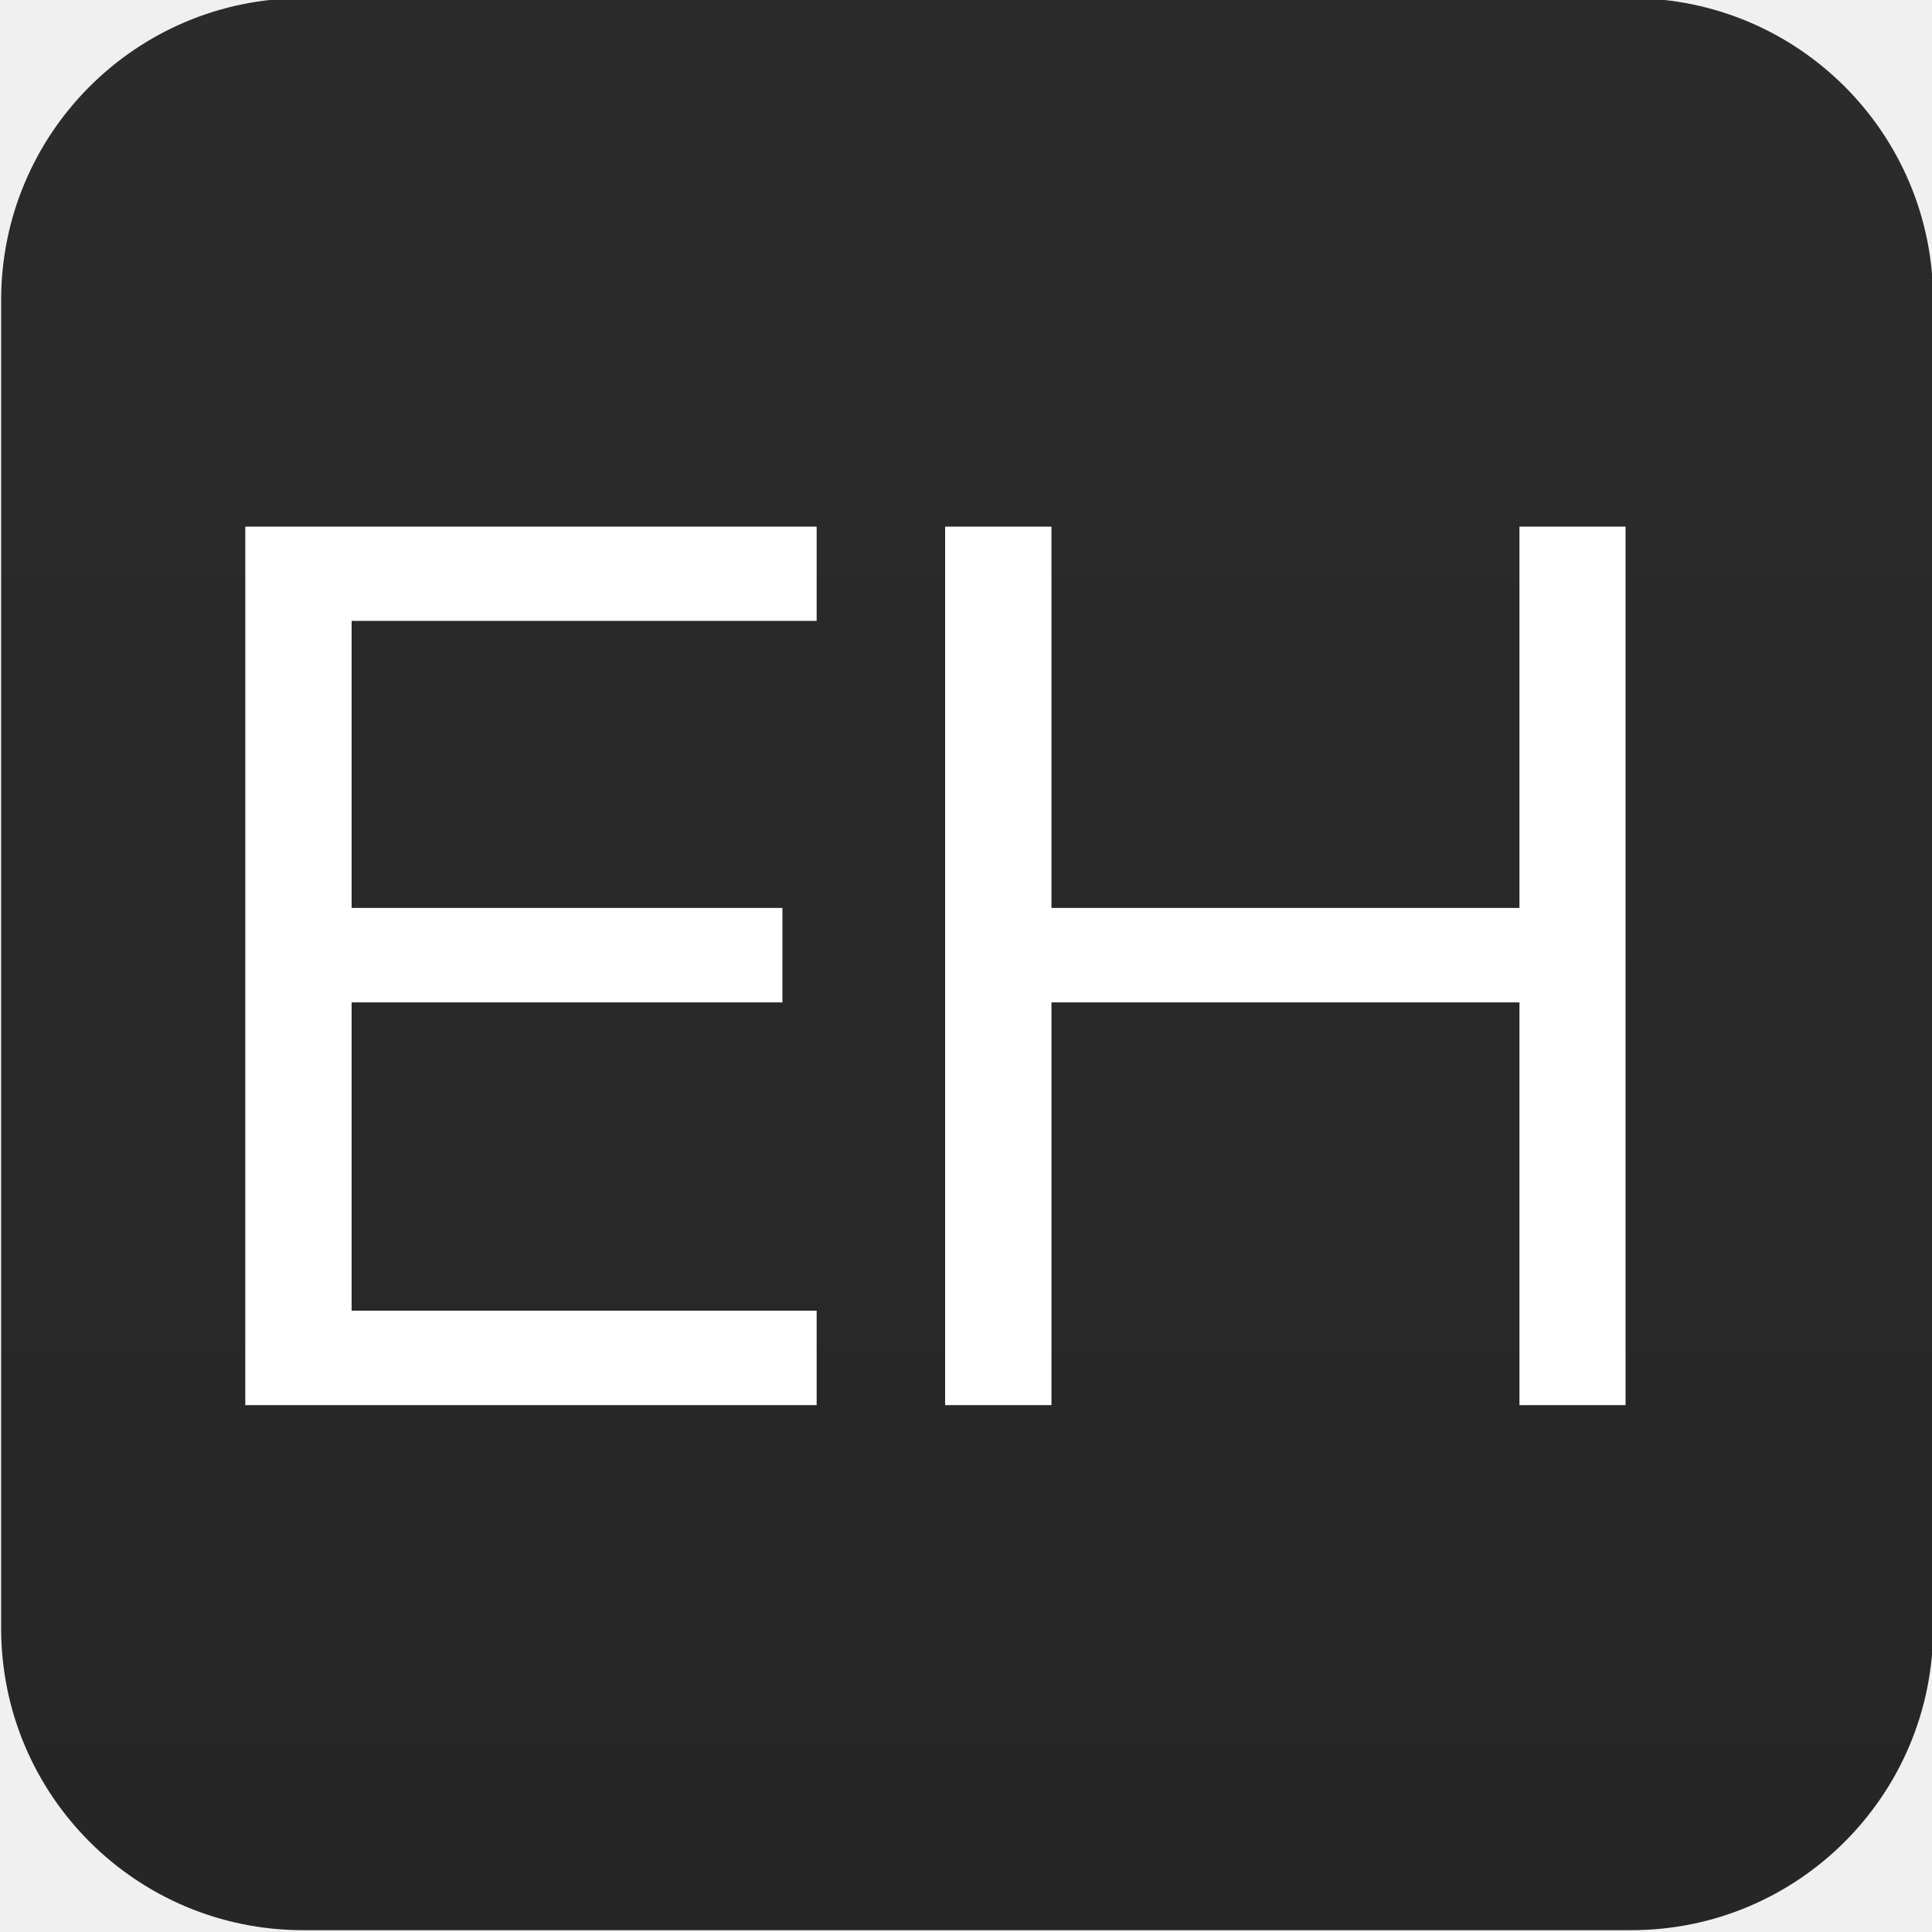
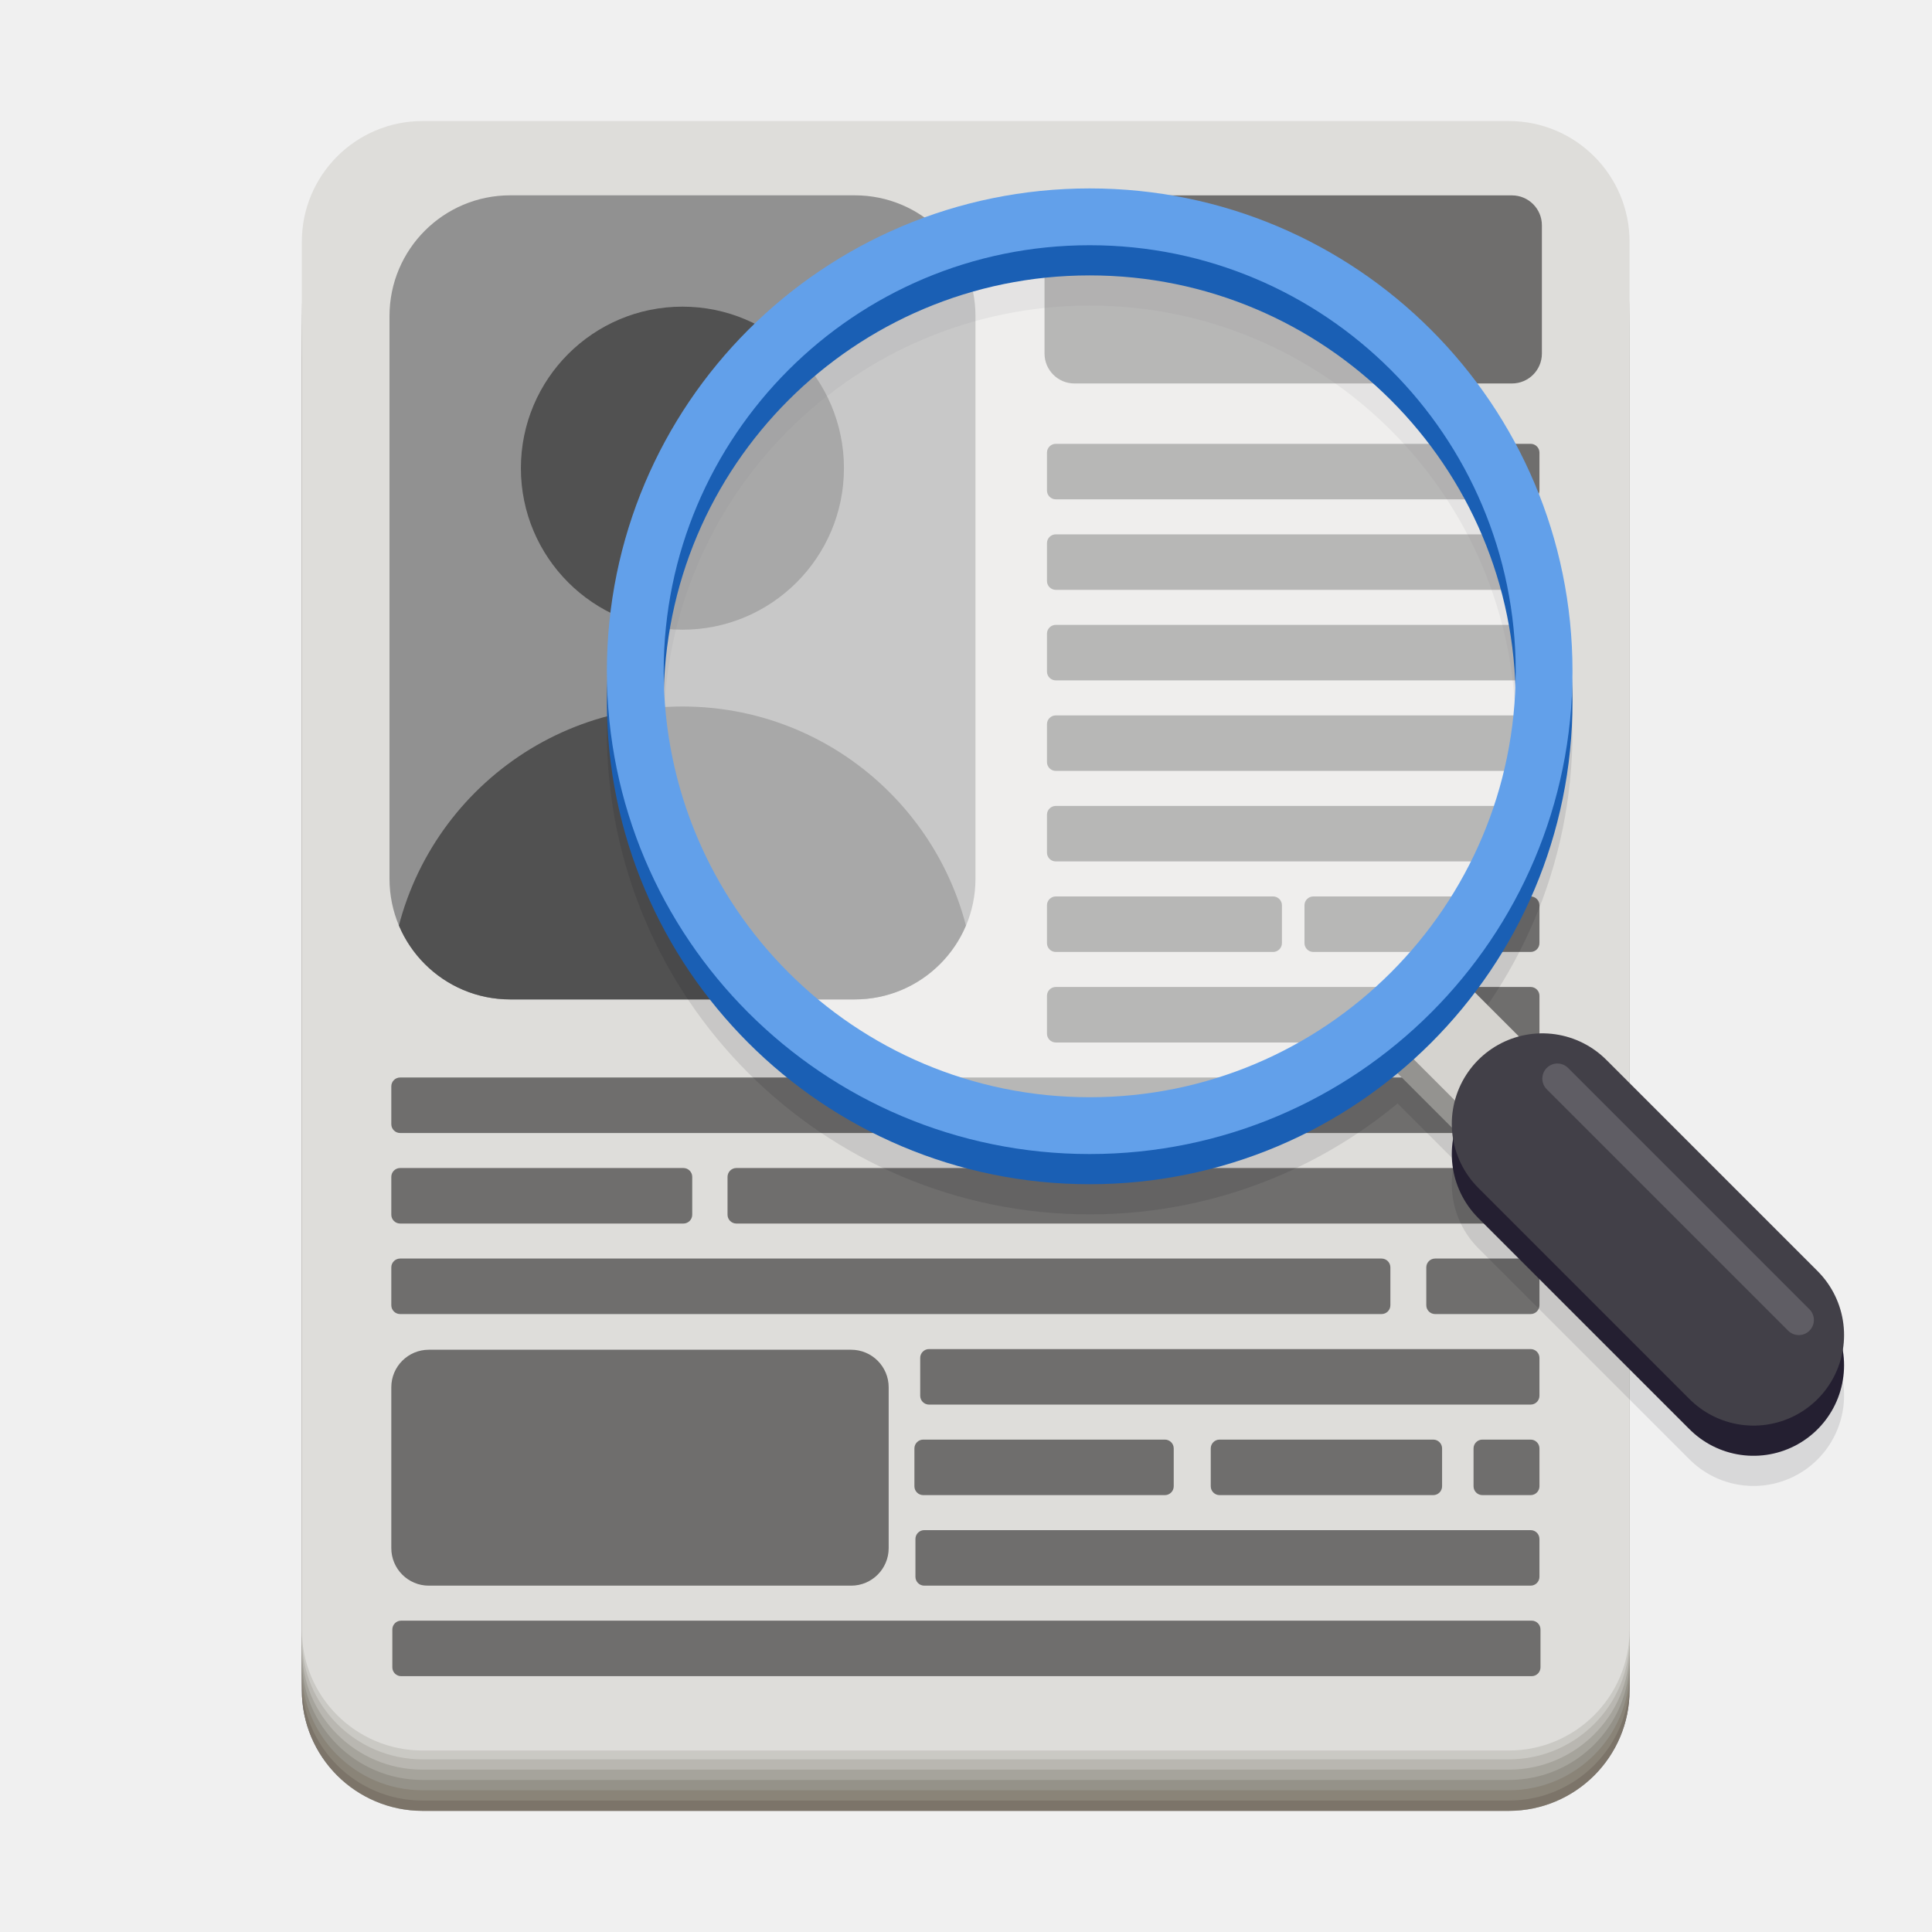
<svg xmlns="http://www.w3.org/2000/svg" xmlns:xlink="http://www.w3.org/1999/xlink" width="32" height="32" viewBox="0 0 8.467 8.467" version="1.1" id="svg1">
  <defs id="defs1">
    <linearGradient id="swatch1">
      <stop style="stop-color:#262626;stop-opacity:1;" offset="0" id="stop1" />
      <stop style="stop-color:#2b2b2b;stop-opacity:1;" offset="1" id="stop3" />
    </linearGradient>
-     <linearGradient xlink:href="#swatch1" id="linearGradient1" x1="0.005" y1="4.226" x2="8.472" y2="4.226" gradientUnits="userSpaceOnUse" gradientTransform="translate(-8.464271,0.01314494)" />
+     <clipPath clipPathUnits="userSpaceOnUse" id="clipPath5-7">
+       <g id="use5-1" style="display:inline;enable-background:new">
+         <rect style="display:inline;opacity:0.5;fill:#515151;fill-rule:evenodd;stroke-width:0.746;stroke-linecap:round;stroke-linejoin:round;enable-background:new" id="rect1" width="38.83" height="53.291" x="-472" y="186" rx="8" ry="8" clip-path="none" />
+       </g>
+     </clipPath>
+     <linearGradient xlink:href="#linearGradient1154" id="linearGradient1140" gradientUnits="userSpaceOnUse" gradientTransform="matrix(0.1964283,0,0,0.3421053,-495.4027,445.74)" x1="88.596" y1="-449.394" x2="536.596" y2="-449.394" spreadMethod="reflect" />
+     <linearGradient id="linearGradient1154">
+       <stop id="stop1142" offset="0" style="stop-color:#77767b;stop-opacity:1" />
+       <stop style="stop-color:#c0bfbc;stop-opacity:1" offset="0.05" id="stop1144" />
+       <stop id="stop1146" offset="0.1" style="stop-color:#9a9996;stop-opacity:1" />
+       <stop style="stop-color:#9a9996;stop-opacity:1" offset="0.9" id="stop1148" />
+       <stop id="stop1150" offset="0.95" style="stop-color:#c0bfbc;stop-opacity:1" />
+       <stop id="stop1152" offset="1" style="stop-color:#77767b;stop-opacity:1" />
+     </linearGradient>
+     <clipPath clipPathUnits="userSpaceOnUse" id="clipPath33">
+       <text xml:space="preserve" style="font-weight:900;font-size:6.352px;line-height:1;font-family:Inter;-inkscape-font-specification:'Inter Heavy';text-align:center;letter-spacing:0px;text-anchor:middle;opacity:1;fill:#6f6e6d;fill-opacity:1;stroke-width:0.079;stroke-linecap:round;stroke-linejoin:round" x="6.404" y="8.467" id="text33">
+         <tspan id="tspan33" style="fill:#6f6e6d;fill-opacity:1;stroke-width:0.079" x="6.404" y="8.467">H</tspan>
+       </text>
+     </clipPath>
+     <clipPath clipPathUnits="userSpaceOnUse" id="clipPath34">
+       <text xml:space="preserve" style="font-weight:900;font-size:6.937px;line-height:1;font-family:Inter;-inkscape-font-specification:'Inter Heavy';text-align:center;letter-spacing:0px;text-anchor:middle;opacity:1;fill:#6f6e6d;fill-opacity:1;stroke-width:0.086;stroke-linecap:round;stroke-linejoin:round" x="1.922" y="5.049" id="text34">
+         <tspan id="tspan34" style="fill:#6f6e6d;fill-opacity:1;stroke-width:0.086" x="1.922" y="5.049">E</tspan>
+       </text>
+     </clipPath>
+     <clipPath clipPathUnits="userSpaceOnUse" id="clipPath1">
+       <path id="path1" style="display:inline;fill:#515151;fill-rule:evenodd;stroke-width:1.625;stroke-linecap:round;stroke-linejoin:round;enable-background:new" d="m -433.36,238.218 a 19.415,19.415 0 0 1 -19.415,19.415 19.415,19.415 0 0 1 -19.415,-19.415 19.415,19.415 0 0 1 19.415,-19.415 19.415,19.415 0 0 1 19.415,19.415 z" />
+     </clipPath>
  </defs>
-   <g id="layer1">
-     <rect style="fill:url(#linearGradient1);stroke-width:0.265" id="rect1" width="8.467" height="8.467" x="-8.459" y="0.005" ry="1.323" transform="rotate(-90)" />
-     <path style="font-size:5.292px;font-family:Inter;-inkscape-font-specification:Inter;fill:#ffffff;stroke-width:0.463" d="M 1.075,6.158 V 2.308 H 3.579 V 2.721 H 1.541 V 3.979 H 3.429 V 4.393 H 1.541 V 5.744 H 3.579 V 6.158 Z m 3.067,0 V 2.308 H 4.608 V 3.979 H 6.659 V 2.308 H 7.124 V 6.158 H 6.659 V 4.393 H 4.608 V 6.158 Z" id="text1" aria-label="EH" />
+   <g id="layer1" style="display:none">
+     <rect style="display:none;fill:#deddda;fill-opacity:1;stroke-width:0.032;stroke-linecap:round;stroke-linejoin:round" id="rect26-8" width="7.718" height="7.718" x="0.374" y="0.374" rx="0.482" ry="0.482" clip-path="none" />
+     <text xml:space="preserve" style="font-weight:900;font-size:6.352px;line-height:1;font-family:Inter;-inkscape-font-specification:'Inter Heavy';text-align:center;letter-spacing:0px;text-anchor:middle;display:none;opacity:1;fill:#3584e4;fill-opacity:1;stroke-width:0.079;stroke-linecap:round;stroke-linejoin:round" x="6.404" y="8.467" id="text32">
+       <tspan id="tspan32" style="fill:#3584e4;fill-opacity:1;stroke-width:0.079" x="0" y="0">H</tspan>
+     </text>
+     <text xml:space="preserve" style="font-weight:900;font-size:6.937px;line-height:1;font-family:Inter;-inkscape-font-specification:'Inter Heavy';text-align:center;letter-spacing:0px;text-anchor:middle;display:none;opacity:1;fill:#3584e4;fill-opacity:1;stroke-width:0.086;stroke-linecap:round;stroke-linejoin:round" x="1.922" y="5.049" id="text31">
+       <tspan id="tspan31" style="fill:#3584e4;fill-opacity:1;stroke-width:0.086" x="0" y="0">E</tspan>
+     </text>
+     <rect style="display:none;fill:#1c71d8;fill-opacity:1;stroke-width:0.032;stroke-linecap:round;stroke-linejoin:round" id="rect26-8-0" width="7.718" height="7.718" x="0.374" y="0.374" rx="0.482" ry="0.482" clip-path="url(#clipPath33)" />
+     <rect style="display:none;fill:#1c71d8;fill-opacity:1;stroke-width:0.032;stroke-linecap:round;stroke-linejoin:round" id="rect26-8-4" width="7.718" height="7.718" x="0.374" y="0.374" rx="0.482" ry="0.482" clip-path="url(#clipPath34)" />
+   </g>
+   <g id="layer2">
+     <g id="g3" style="display:inline;enable-background:new" transform="matrix(0.06612182,0,0,0.06612182,32.92902,-11.37145)">
+       <rect ry="8" rx="8" y="188" x="-478" height="104" width="88" id="rect1134" style="display:inline;vector-effect:none;fill:url(#linearGradient1140);fill-opacity:1;stroke:none;stroke-width:0.25;stroke-linecap:butt;stroke-linejoin:miter;stroke-miterlimit:4;stroke-dasharray:none;stroke-dashoffset:0;stroke-opacity:1;marker:none;marker-start:none;marker-mid:none;marker-end:none;paint-order:normal;enable-background:new" />
+       <g id="g26" style="display:inline">
+         <rect ry="8" rx="8" y="188" x="-478" height="104" width="88" id="rect1134-7" style="display:inline;opacity:1;vector-effect:none;fill:#7c7469;fill-opacity:1;stroke:none;stroke-width:0.25;stroke-linecap:butt;stroke-linejoin:miter;stroke-miterlimit:4;stroke-dasharray:none;stroke-dashoffset:0;stroke-opacity:1;marker:none;marker-start:none;marker-mid:none;marker-end:none;paint-order:normal;enable-background:new" />
+         <rect ry="8" rx="8" y="187.317" x="-478" height="104" width="88" id="rect1134-7-2" style="display:inline;vector-effect:none;fill:#8a8478;fill-opacity:1;stroke:none;stroke-width:0.25;stroke-linecap:butt;stroke-linejoin:miter;stroke-miterlimit:4;stroke-dasharray:none;stroke-dashoffset:0;stroke-opacity:1;marker:none;marker-start:none;marker-mid:none;marker-end:none;paint-order:normal;enable-background:new" />
+         <rect ry="8" rx="8" y="186.634" x="-478" height="104" width="88" id="rect1134-7-2-5" style="display:inline;vector-effect:none;fill:#959289;fill-opacity:1;stroke:none;stroke-width:0.25;stroke-linecap:butt;stroke-linejoin:miter;stroke-miterlimit:4;stroke-dasharray:none;stroke-dashoffset:0;stroke-opacity:1;marker:none;marker-start:none;marker-mid:none;marker-end:none;paint-order:normal;enable-background:new" />
+         <rect ry="8" rx="8" y="185.951" x="-478" height="104" width="88" id="rect1134-7-2-5-8" style="display:inline;vector-effect:none;fill:#a6a49c;fill-opacity:1;stroke:none;stroke-width:0.25;stroke-linecap:butt;stroke-linejoin:miter;stroke-miterlimit:4;stroke-dasharray:none;stroke-dashoffset:0;stroke-opacity:1;marker:none;marker-start:none;marker-mid:none;marker-end:none;paint-order:normal;enable-background:new" />
+         <rect ry="8" rx="8" y="185.268" x="-478" height="104" width="88" id="rect1134-7-2-5-8-5" style="display:inline;vector-effect:none;fill:#b9b7b1;fill-opacity:1;stroke:none;stroke-width:0.25;stroke-linecap:butt;stroke-linejoin:miter;stroke-miterlimit:4;stroke-dasharray:none;stroke-dashoffset:0;stroke-opacity:1;marker:none;marker-start:none;marker-mid:none;marker-end:none;paint-order:normal;enable-background:new" />
+         <rect ry="8" rx="8" y="184.585" x="-478" height="104" width="88" id="rect1134-7-2-5-8-5-3" style="display:inline;vector-effect:none;fill:#cac9c4;fill-opacity:1;stroke:none;stroke-width:0.25;stroke-linecap:butt;stroke-linejoin:miter;stroke-miterlimit:4;stroke-dasharray:none;stroke-dashoffset:0;stroke-opacity:1;marker:none;marker-start:none;marker-mid:none;marker-end:none;paint-order:normal;enable-background:new" />
+       </g>
+       <rect style="display:inline;vector-effect:none;fill:#deddda;fill-opacity:1;stroke:none;stroke-width:0.25;stroke-linecap:butt;stroke-linejoin:miter;stroke-miterlimit:4;stroke-dasharray:none;stroke-dashoffset:0;stroke-opacity:1;marker:none;marker-start:none;marker-mid:none;marker-end:none;paint-order:normal;enable-background:new" id="rect1136" width="88" height="108" x="-478" y="180" rx="8" ry="8" />
+       <rect style="display:inline;fill:#919191;fill-rule:evenodd;stroke-width:0.049;stroke-linecap:round;stroke-linejoin:round;enable-background:new;fill-opacity:1" id="rect1-6-8" width="2.568" height="3.524" x="1.707" y="0.856" rx="0.529" ry="0.529" clip-path="none" transform="matrix(15.1236,0,0,15.1236,-498.0054,171.9772)" />
+       <rect style="display:inline;fill:#515151;fill-opacity:1;fill-rule:evenodd;stroke-width:0.746;stroke-linecap:round;stroke-linejoin:round;enable-background:new" id="rect1-6-8-9" width="38.83" height="53.291" x="-472.19" y="184.927" rx="8" ry="8" clip-path="url(#clipPath1)" />
+       <g id="g2" transform="translate(60.24206,27.39334)" style="display:inline">
+         <rect style="display:inline;opacity:1;fill:#6f6e6d;fill-opacity:1;fill-rule:evenodd;stroke-width:0.668;stroke-linecap:round;stroke-linejoin:round;stroke-dasharray:none;enable-background:new" id="rect5" width="32.965" height="12.466" x="-489.017" y="157.534" rx="1.983" ry="1.983" />
+         <rect style="display:inline;opacity:1;fill:#6f6e6d;fill-opacity:1;fill-rule:evenodd;stroke-width:0.748;stroke-linecap:round;stroke-linejoin:round;stroke-dasharray:none;enable-background:new" id="rect5-4" width="32.965" height="15.636" x="-532.312" y="234.044" rx="2.487" ry="2.487" />
+         <rect style="display:inline;opacity:1;fill:#6f6e6d;fill-opacity:1;fill-rule:evenodd;stroke-width:0.361;stroke-linecap:round;stroke-linejoin:round;stroke-dasharray:none;enable-background:new" id="rect5-2" width="32.642" height="3.679" x="-488.855" y="174" rx="0.585" ry="0.585" />
+         <rect style="display:inline;opacity:1;fill:#6f6e6d;fill-opacity:1;fill-rule:evenodd;stroke-width:0.361;stroke-linecap:round;stroke-linejoin:round;stroke-dasharray:none;enable-background:new" id="rect5-2-0" width="32.642" height="3.679" x="-488.855" y="180" rx="0.585" ry="0.585" />
+         <rect style="display:inline;opacity:1;fill:#6f6e6d;fill-opacity:1;fill-rule:evenodd;stroke-width:0.361;stroke-linecap:round;stroke-linejoin:round;stroke-dasharray:none;enable-background:new" id="rect5-2-2" width="32.642" height="3.679" x="-488.855" y="186" rx="0.585" ry="0.585" />
+         <rect style="display:inline;opacity:1;fill:#6f6e6d;fill-opacity:1;fill-rule:evenodd;stroke-width:0.361;stroke-linecap:round;stroke-linejoin:round;stroke-dasharray:none;enable-background:new" id="rect5-2-0-3" width="32.642" height="3.679" x="-488.855" y="192" rx="0.585" ry="0.585" />
+         <rect style="display:inline;opacity:1;fill:#6f6e6d;fill-opacity:1;fill-rule:evenodd;stroke-width:0.361;stroke-linecap:round;stroke-linejoin:round;stroke-dasharray:none;enable-background:new" id="rect5-2-2-7" width="32.642" height="3.679" x="-488.855" y="198" rx="0.585" ry="0.585" />
+         <rect style="display:inline;opacity:1;fill:#6f6e6d;fill-opacity:1;fill-rule:evenodd;stroke-width:0.249;stroke-linecap:round;stroke-linejoin:round;stroke-dasharray:none;enable-background:new" id="rect5-2-0-3-5" width="15.573" height="3.679" x="-488.855" y="204" rx="0.585" ry="0.585" />
+         <rect style="display:inline;opacity:1;fill:#6f6e6d;fill-opacity:1;fill-rule:evenodd;stroke-width:0.249;stroke-linecap:round;stroke-linejoin:round;stroke-dasharray:none;enable-background:new" id="rect5-2-0-3-5-9" width="15.573" height="3.679" x="-471.787" y="204" rx="0.585" ry="0.585" />
+         <rect style="display:inline;opacity:1;fill:#6f6e6d;fill-opacity:1;fill-rule:evenodd;stroke-width:0.361;stroke-linecap:round;stroke-linejoin:round;stroke-dasharray:none;enable-background:new" id="rect5-2-2-9" width="32.642" height="3.679" x="-488.855" y="210" rx="0.585" ry="0.585" />
+         <rect style="display:inline;opacity:1;fill:#6f6e6d;fill-opacity:1;fill-rule:evenodd;stroke-width:0.551;stroke-linecap:round;stroke-linejoin:round;stroke-dasharray:none;enable-background:new" id="rect5-2-0-3-2" width="76.099" height="3.679" x="-532.312" y="216" rx="0.585" ry="0.585" />
+         <rect style="display:inline;opacity:1;fill:#6f6e6d;fill-opacity:1;fill-rule:evenodd;stroke-width:0.464;stroke-linecap:round;stroke-linejoin:round;stroke-dasharray:none;enable-background:new" id="rect5-2-0-3-2-2" width="53.813" height="3.679" x="-510.027" y="222" rx="0.585" ry="0.585" />
+         <rect style="display:inline;opacity:1;fill:#6f6e6d;fill-opacity:1;fill-rule:evenodd;stroke-width:0.282;stroke-linecap:round;stroke-linejoin:round;stroke-dasharray:none;enable-background:new" id="rect5-2-0-3-2-2-4" width="19.945" height="3.679" x="-532.312" y="222" rx="0.585" ry="0.585" />
+         <rect style="display:inline;opacity:1;fill:#6f6e6d;fill-opacity:1;fill-rule:evenodd;stroke-width:0.173;stroke-linecap:round;stroke-linejoin:round;stroke-dasharray:none;enable-background:new" id="rect5-2-0-3-2-8" width="7.5" height="3.679" x="-463.714" y="228" rx="0.585" ry="0.585" />
+         <rect style="display:inline;opacity:1;fill:#6f6e6d;fill-opacity:1;fill-rule:evenodd;stroke-width:0.514;stroke-linecap:round;stroke-linejoin:round;stroke-dasharray:none;enable-background:new" id="rect5-2-0-3-2-8-78" width="66.218" height="3.679" x="-532.312" y="228" rx="0.585" ry="0.585" />
+         <rect style="display:inline;opacity:1;fill:#6f6e6d;fill-opacity:1;fill-rule:evenodd;stroke-width:0.405;stroke-linecap:round;stroke-linejoin:round;stroke-dasharray:none;enable-background:new" id="rect5-2-0-3-2-2-9" width="41.043" height="3.679" x="-497.257" y="234" rx="0.585" ry="0.585" />
+         <rect style="display:inline;opacity:1;fill:#6f6e6d;fill-opacity:1;fill-rule:evenodd;stroke-width:0.262;stroke-linecap:round;stroke-linejoin:round;stroke-dasharray:none;enable-background:new" id="rect5-2-0-3-2-8-7" width="17.187" height="3.679" x="-497.641" y="240" rx="0.585" ry="0.585" />
+         <rect style="display:inline;opacity:1;fill:#6f6e6d;fill-opacity:1;fill-rule:evenodd;stroke-width:0.248;stroke-linecap:round;stroke-linejoin:round;stroke-dasharray:none;enable-background:new" id="rect5-2-0-3-2-8-7-5" width="15.333" height="3.679" x="-478" y="240" rx="0.585" ry="0.585" />
+         <rect style="display:inline;opacity:1;fill:#6f6e6d;fill-opacity:1;fill-rule:evenodd;stroke-width:0.132;stroke-linecap:round;stroke-linejoin:round;stroke-dasharray:none;enable-background:new" id="rect5-2-0-3-2-8-7-5-0" width="4.369" height="3.679" x="-460.582" y="240" rx="0.585" ry="0.585" />
+         <rect style="display:inline;opacity:1;fill:#6f6e6d;fill-opacity:1;fill-rule:evenodd;stroke-width:0.406;stroke-linecap:round;stroke-linejoin:round;stroke-dasharray:none;enable-background:new" id="rect5-2-0-3-2-2-9-3" width="41.359" height="3.679" x="-497.573" y="246" rx="0.585" ry="0.585" />
+         <rect style="display:inline;fill:#6f6e6d;fill-opacity:1;fill-rule:evenodd;stroke-width:0.551;stroke-linecap:round;stroke-linejoin:round;stroke-dasharray:none;enable-background:new" id="rect5-2-0-3-2-2-9-3-98-3" width="76.099" height="3.679" x="-532.244" y="252" rx="0.585" ry="0.585" />
+       </g>
+       <circle style="display:inline;enable-background:new;opacity:1;fill:#515151;fill-rule:evenodd;stroke-width:0.896;stroke-linecap:round;stroke-linejoin:round" id="path2" cx="-513.017" cy="175.615" r="10.706" transform="translate(60.24207,27.39334)" />
+       <g transform="matrix(-1,0,0,1,-353.7817,4.465969)" id="g1568-6" style="display:inline;enable-background:new">
+         <g id="g1546-2" transform="translate(14.00001,-11.99999)" style="display:inline;opacity:0.1;stroke:#00000f;stroke-opacity:1">
+           <path style="display:inline;fill:none;stroke:#00000f;stroke-width:6;stroke-linecap:butt;stroke-linejoin:miter;stroke-opacity:1;enable-background:new" d="m 36,250 -8,8" id="path1540-9" />
+           <path id="path1542-1" d="m 28,258 -14,14" style="display:inline;fill:none;stroke:#00000f;stroke-width:12;stroke-linecap:round;stroke-linejoin:miter;stroke-miterlimit:4;stroke-dasharray:none;stroke-opacity:1;enable-background:new" />
+           <circle r="30.118" cy="228" cx="58" id="circle1544-2" style="opacity:1;fill:none;fill-opacity:0.386;stroke:#00000f;stroke-width:3.765;stroke-linejoin:round;stroke-miterlimit:4;stroke-dasharray:none;stroke-dashoffset:0;stroke-opacity:1" />
+         </g>
+         <g transform="translate(14.00001,-13.99999)" id="g1558-7" style="display:inline;enable-background:new">
+           <path style="display:inline;opacity:0.154;fill:none;stroke:#ffffff;stroke-width:1.638;stroke-linecap:round;stroke-linejoin:miter;stroke-miterlimit:4;stroke-dasharray:none;stroke-opacity:1;enable-background:new" d="m 11.89,268.551 15.457,-15.457" id="path1548-0" />
+           <path id="path1550-2-9" d="m 36,250 -8,8" style="fill:none;stroke:#949390;stroke-width:6;stroke-linecap:butt;stroke-linejoin:miter;stroke-opacity:1" />
+           <path style="fill:none;stroke:#d5d3cf;stroke-width:6;stroke-linecap:butt;stroke-linejoin:miter;stroke-opacity:1" d="m 36,248 -8,8" id="path1552-3" />
+           <path style="fill:none;stroke:#241f31;stroke-width:12;stroke-linecap:round;stroke-linejoin:miter;stroke-miterlimit:4;stroke-dasharray:none;stroke-opacity:1" d="m 28,258 -14,14" id="path1554-6" />
+           <path id="path1556-0" d="m 28,256 -14,14" style="fill:none;stroke:#424048;stroke-width:12;stroke-linecap:round;stroke-linejoin:miter;stroke-miterlimit:4;stroke-dasharray:none;stroke-opacity:1" />
+         </g>
+         <circle transform="scale(-1,1)" r="29.938" style="display:inline;opacity:0.5;vector-effect:none;fill:#ffffff;fill-opacity:1;stroke:none;stroke-width:0.442;stroke-linecap:butt;stroke-linejoin:round;stroke-miterlimit:4;stroke-dasharray:none;stroke-dashoffset:0;stroke-opacity:1;enable-background:new" id="circle1560-6" cx="-72" cy="212.062" />
+         <circle r="30.118" cy="214" cx="72" id="circle1562-2" style="display:inline;opacity:1;fill:none;fill-opacity:0.386;stroke:#1a5fb4;stroke-width:3.765;stroke-linejoin:round;stroke-miterlimit:4;stroke-dasharray:none;stroke-dashoffset:0;stroke-opacity:1" />
+         <circle style="display:inline;opacity:1;fill:none;fill-opacity:0.386;stroke:#62a0ea;stroke-width:3.765;stroke-linejoin:round;stroke-miterlimit:4;stroke-dasharray:none;stroke-dashoffset:0;stroke-opacity:1" id="circle1564-6" cx="72" cy="212" r="30.118" />
+         <path style="display:inline;opacity:0.154;fill:none;stroke:#ffffff;stroke-width:2;stroke-linecap:round;stroke-linejoin:miter;stroke-miterlimit:4;stroke-dasharray:none;stroke-opacity:1;enable-background:new" d="M 25,255 41,239" id="path1566-1" />
+       </g>
+     </g>
  </g>
</svg>
